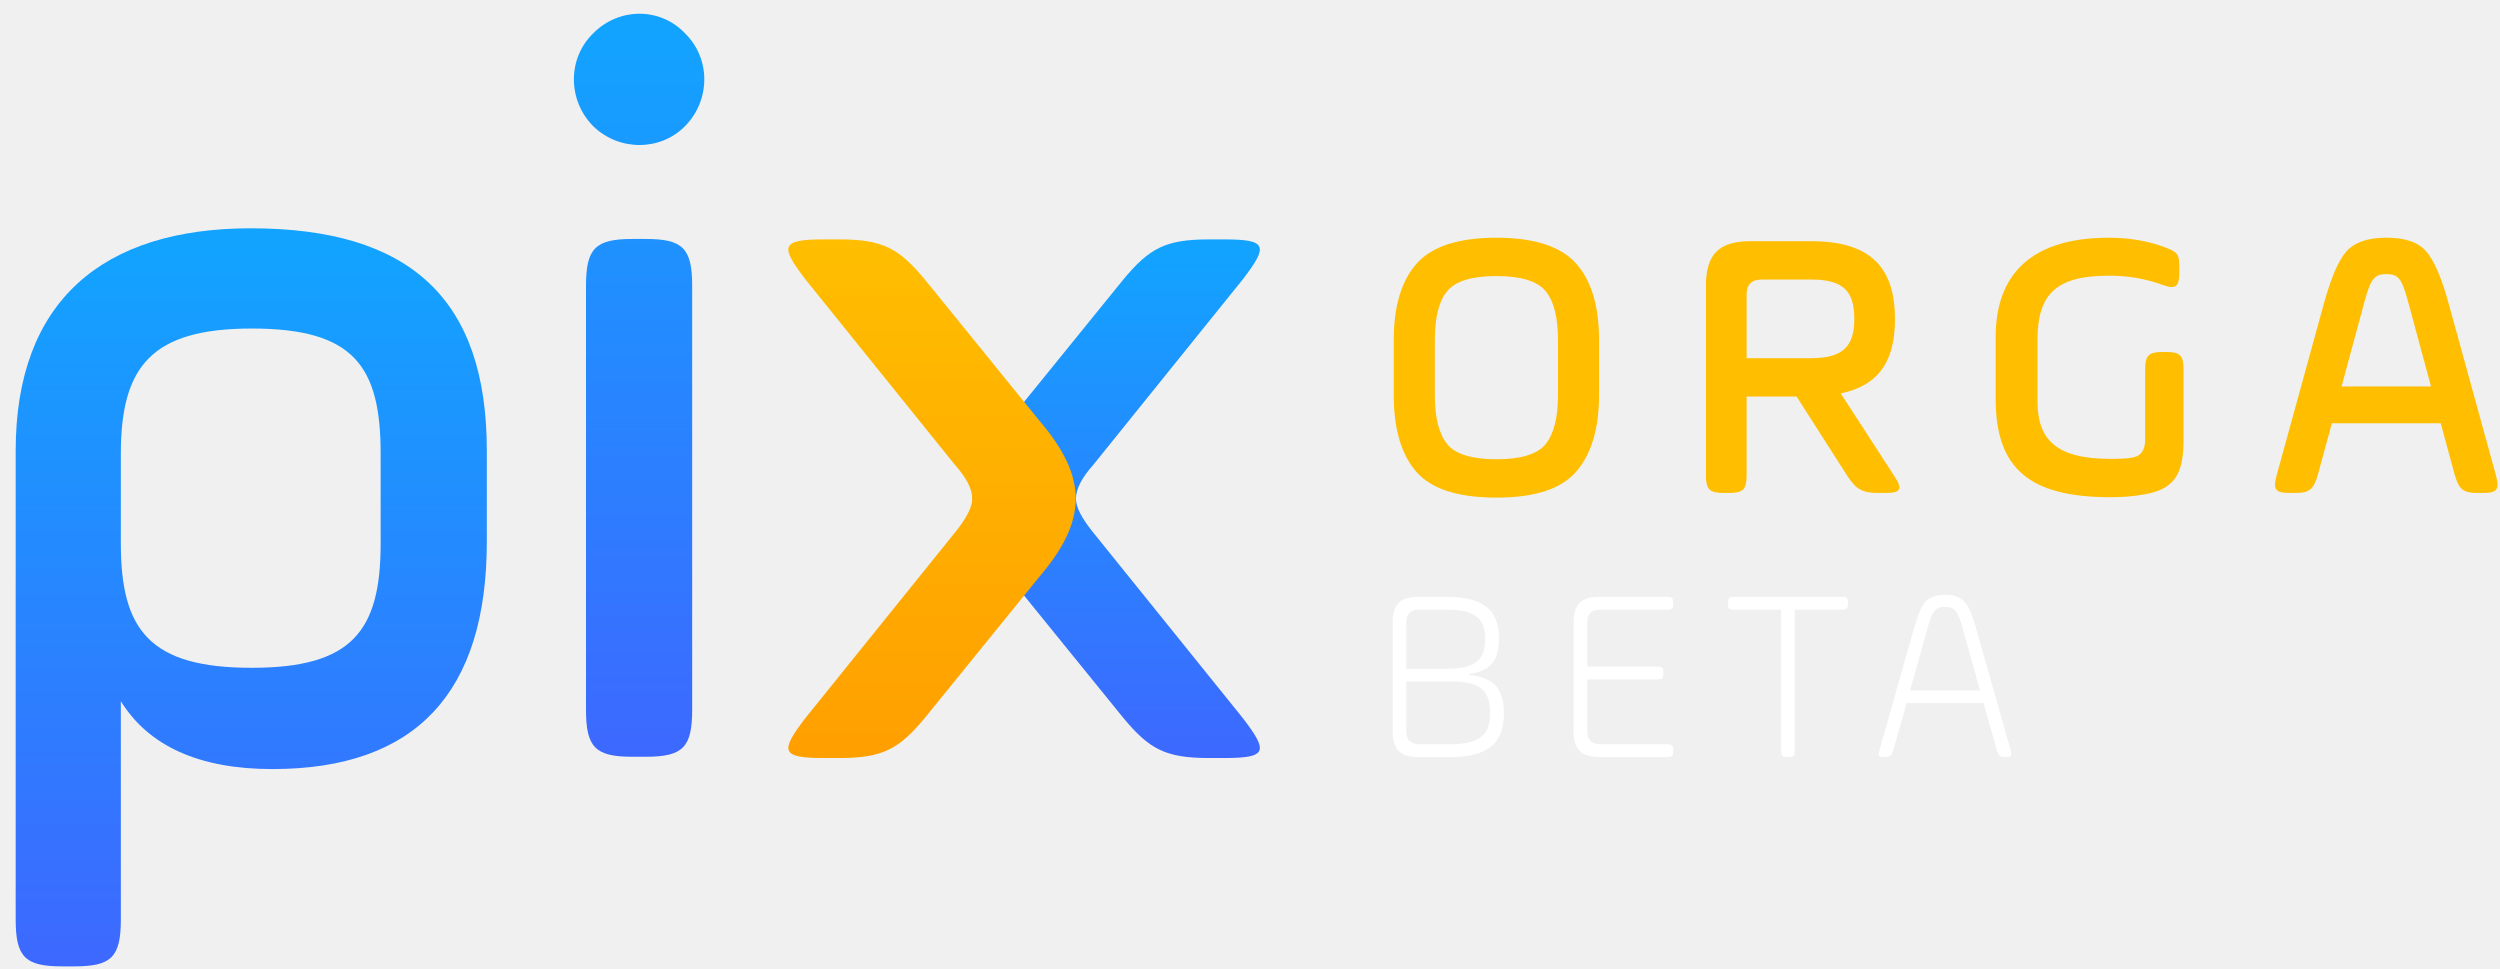
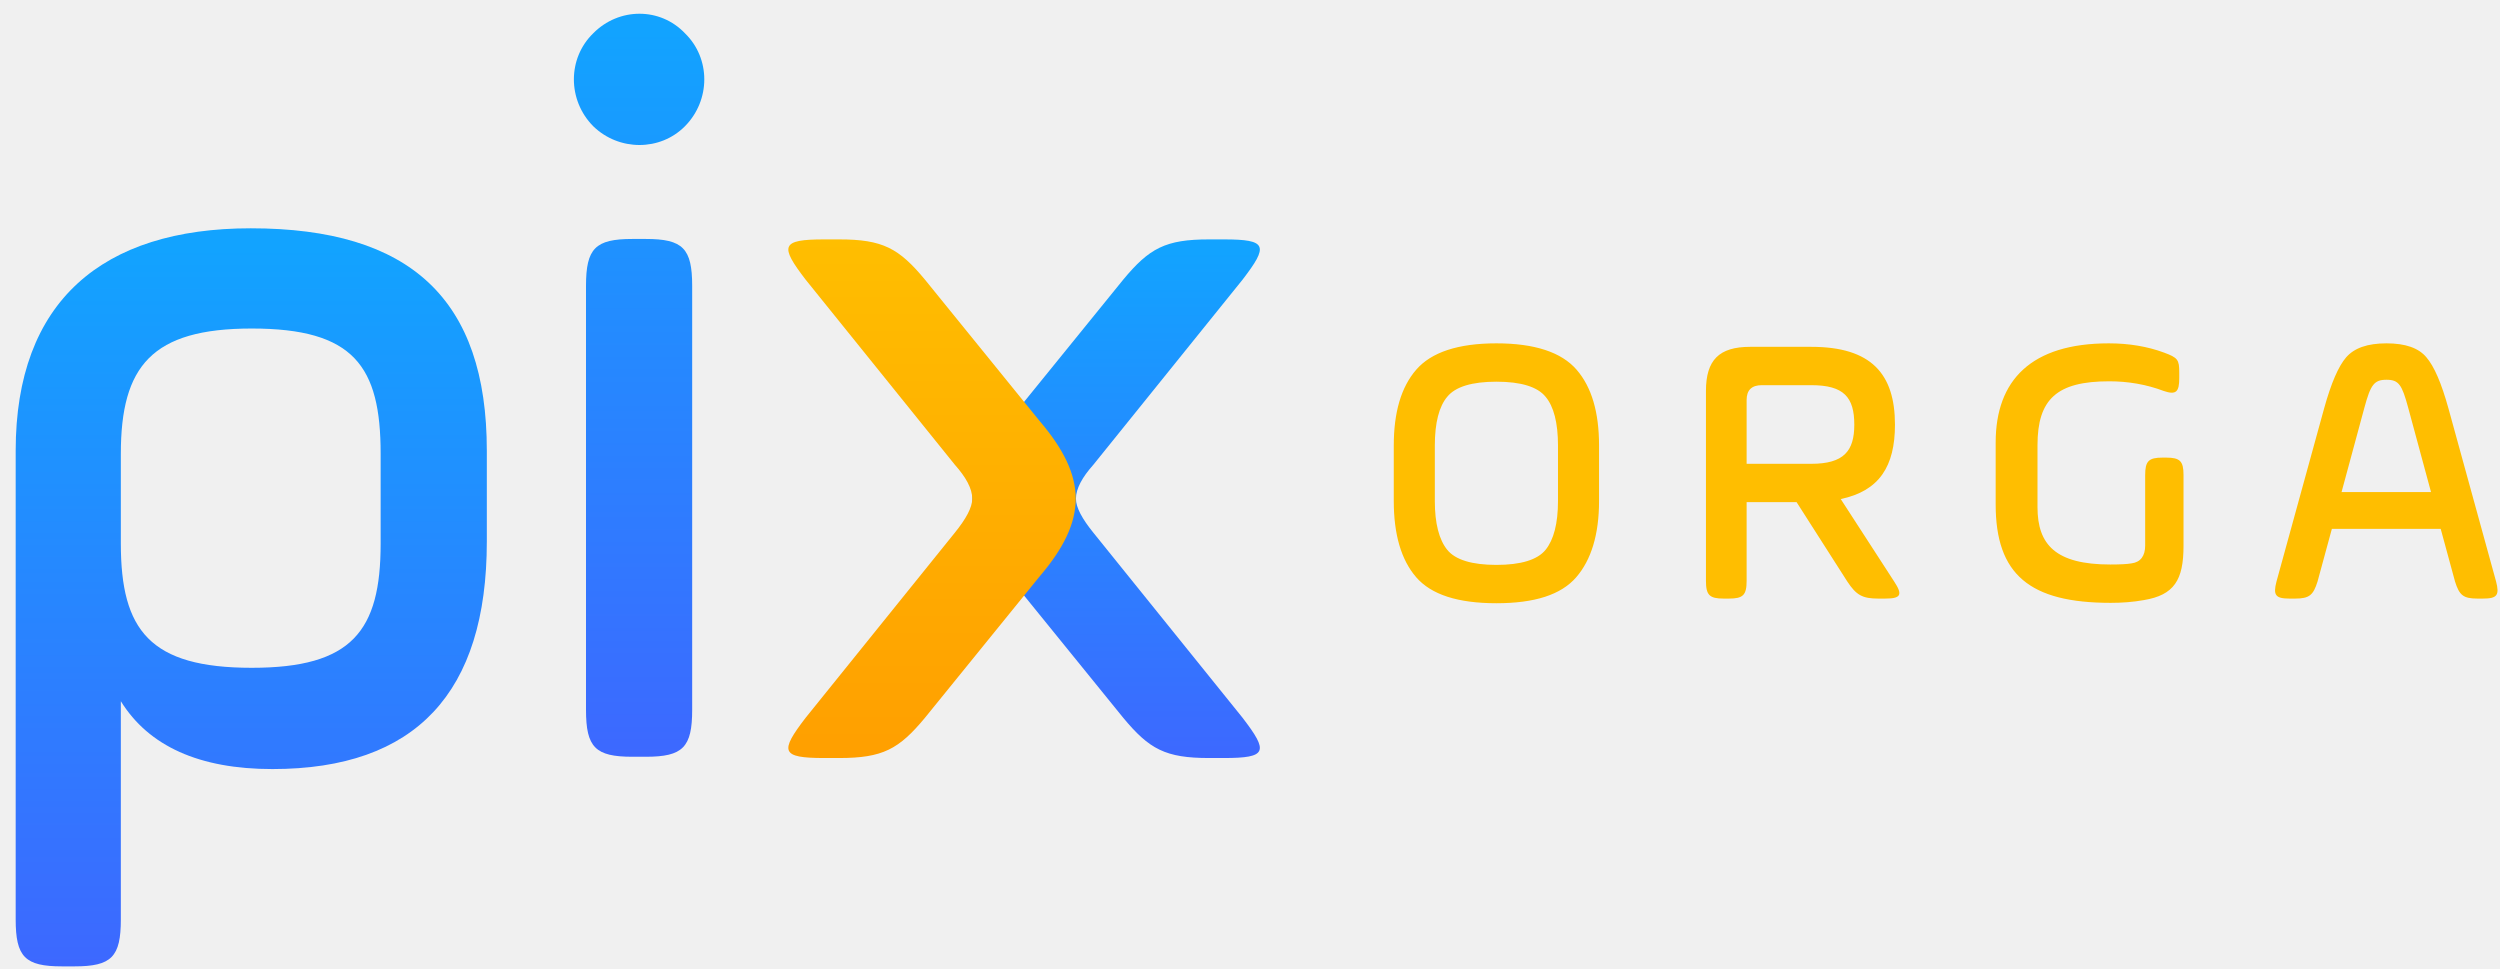
<svg xmlns="http://www.w3.org/2000/svg" width="142px" height="55px" viewBox="0 0 142 55" version="1.1">
  <defs>
    <linearGradient x1="50%" y1="2.355%" x2="50%" y2="100%" id="linearGradient-1">
      <stop stop-color="#12A3FF" offset="0%" />
      <stop stop-color="#3D68FF" offset="100%" />
    </linearGradient>
    <linearGradient x1="68.643%" y1="0%" x2="68.643%" y2="100%" id="linearGradient-2">
      <stop stop-color="#FFBE00" offset="0%" />
      <stop stop-color="#FF9F00" offset="100%" />
    </linearGradient>
  </defs>
  <g id="Elements" stroke="none" stroke-width="1" fill="none" fill-rule="evenodd">
-     <g id="Logos" transform="translate(-411, -187)">
-       <g id="logo-orga" transform="translate(406, 180)">
-         <path d="M93.494,29.456 L93.494,26.31 C93.494,25.012 93.252,24.088 92.79,23.538 C92.328,22.966 91.382,22.68 89.996,22.68 C88.61,22.68 87.664,22.966 87.202,23.538 C86.74,24.088 86.498,25.012 86.498,26.31 L86.498,29.456 C86.498,30.732 86.74,31.656 87.202,32.228 C87.664,32.8 88.61,33.086 89.996,33.086 C91.382,33.086 92.328,32.8 92.79,32.228 C93.252,31.656 93.494,30.732 93.494,29.456 Z M89.996,35.264 C87.818,35.264 86.3,34.78 85.442,33.79 C84.584,32.8 84.166,31.348 84.166,29.456 L84.166,26.31 C84.166,24.418 84.584,22.988 85.442,21.998 C86.3,21.008 87.818,20.502 89.996,20.502 C92.174,20.502 93.692,21.008 94.55,21.998 C95.408,22.988 95.826,24.418 95.826,26.31 L95.826,29.456 C95.826,31.348 95.386,32.8 94.528,33.79 C93.67,34.78 92.174,35.264 89.996,35.264 Z M112.634,25.122 C112.634,27.476 111.754,28.884 109.554,29.346 L112.59,34.032 C113.096,34.802 112.964,35 112.062,35 L111.688,35 C110.786,35 110.434,34.802 109.928,34.032 L107.046,29.522 L104.208,29.522 L104.208,33.988 C104.208,34.802 104.01,35 103.196,35 L102.91,35 C102.096,35 101.898,34.802 101.898,33.988 L101.898,23.208 C101.898,21.448 102.646,20.7 104.406,20.7 L107.882,20.7 C111.292,20.7 112.634,22.24 112.634,25.122 Z M107.882,22.878 L105.066,22.878 C104.494,22.878 104.208,23.164 104.208,23.714 L104.208,27.344 L107.882,27.344 C109.73,27.344 110.324,26.618 110.324,25.122 C110.324,23.56 109.73,22.878 107.882,22.878 Z M126.846,31.986 L126.846,27.982 C126.846,27.19 127.044,26.992 127.836,26.992 L128.034,26.992 C128.826,26.992 129.024,27.19 129.024,27.982 L129.024,32.008 C129.024,33.944 128.496,34.802 126.758,35.088 C126.142,35.198 125.526,35.242 124.888,35.242 C120.29,35.242 118.354,33.636 118.354,29.654 L118.354,26.134 C118.354,22.592 120.378,20.502 124.778,20.502 C125.922,20.502 126.978,20.678 127.924,21.03 C128.694,21.316 128.782,21.426 128.782,22.152 L128.782,22.482 C128.782,23.252 128.606,23.45 127.902,23.208 C126.912,22.834 125.878,22.658 124.8,22.658 C121.83,22.658 120.73,23.67 120.73,26.288 L120.73,29.808 C120.73,31.942 121.764,33.064 124.866,33.064 C125.438,33.064 125.834,33.042 126.076,32.998 C126.582,32.932 126.846,32.58 126.846,31.986 Z M144.072,24.198 L146.778,34.032 C146.976,34.802 146.844,35 146.03,35 L145.722,35 C144.908,35 144.688,34.802 144.446,34.032 L143.632,31.04 L137.45,31.04 L136.636,34.032 C136.394,34.802 136.174,35 135.36,35 L135.052,35 C134.238,35 134.106,34.802 134.304,34.032 L137.01,24.198 C137.406,22.768 137.824,21.8 138.264,21.294 C138.726,20.766 139.474,20.502 140.552,20.502 C141.63,20.502 142.378,20.766 142.818,21.294 C143.258,21.8 143.676,22.768 144.072,24.198 Z M139.298,24.154 L138,28.95 L143.082,28.95 L141.784,24.154 C141.432,22.856 141.256,22.57 140.552,22.57 C139.848,22.57 139.65,22.856 139.298,24.154 Z" id="ORGA" fill="#FFBE00" />
-         <path d="M85.562,40.9 L87.144,40.9 C89.328,40.9 90.14,41.698 90.14,43.266 C90.14,44.484 89.706,45.1 88.46,45.282 L88.46,45.338 C89.93,45.492 90.42,46.206 90.42,47.494 C90.42,49.132 89.622,50 87.396,50 L85.562,50 C84.54,50 84.106,49.566 84.106,48.544 L84.106,42.356 C84.106,41.334 84.54,40.9 85.562,40.9 Z M87.396,45.702 L84.876,45.702 L84.876,48.516 C84.876,49.034 85.114,49.272 85.632,49.272 L87.326,49.272 C89.076,49.272 89.636,48.74 89.636,47.494 C89.636,46.248 89.118,45.702 87.396,45.702 Z M87.144,41.628 L85.632,41.628 C85.114,41.628 84.876,41.866 84.876,42.384 L84.876,44.988 L87.144,44.988 C88.824,44.988 89.356,44.47 89.356,43.308 C89.356,42.146 88.824,41.628 87.144,41.628 Z M99.142,45.59 L95.152,45.59 L95.152,48.516 C95.152,49.034 95.39,49.272 95.908,49.272 L99.702,49.272 C99.968,49.272 100.038,49.342 100.038,49.608 L100.038,49.664 C100.038,49.93 99.968,50 99.702,50 L95.838,50 C94.816,50 94.382,49.566 94.382,48.544 L94.382,42.356 C94.382,41.334 94.816,40.9 95.838,40.9 L99.702,40.9 C99.968,40.9 100.038,40.97 100.038,41.236 L100.038,41.292 C100.038,41.558 99.968,41.628 99.702,41.628 L95.908,41.628 C95.39,41.628 95.152,41.866 95.152,42.384 L95.152,44.862 L99.142,44.862 C99.408,44.862 99.478,44.932 99.478,45.198 L99.478,45.254 C99.478,45.52 99.408,45.59 99.142,45.59 Z M103.146,41.292 L103.146,41.236 C103.146,40.97 103.216,40.9 103.482,40.9 L109.628,40.9 C109.894,40.9 109.964,40.97 109.964,41.236 L109.964,41.292 C109.964,41.558 109.894,41.628 109.628,41.628 L106.94,41.628 L106.94,49.664 C106.94,49.93 106.87,50 106.604,50 L106.506,50 C106.24,50 106.17,49.93 106.17,49.664 L106.17,41.628 L103.482,41.628 C103.216,41.628 103.146,41.558 103.146,41.292 Z M117.216,42.594 L119.218,49.65 C119.288,49.93 119.246,50 118.952,50 L118.896,50 C118.602,50 118.532,49.93 118.434,49.65 L117.664,46.934 L113.296,46.934 L112.526,49.65 C112.428,49.93 112.358,50 112.064,50 L112.008,50 C111.714,50 111.672,49.93 111.742,49.65 L113.744,42.594 C113.954,41.88 114.164,41.39 114.388,41.152 C114.626,40.914 114.99,40.788 115.48,40.788 C115.97,40.788 116.334,40.914 116.558,41.152 C116.796,41.39 117.006,41.88 117.216,42.594 Z M114.57,42.384 L113.492,46.22 L117.468,46.22 L116.39,42.384 C116.18,41.67 115.97,41.474 115.48,41.474 C114.99,41.474 114.78,41.67 114.57,42.384 Z" id="beta" fill="#FFFFFF" />
+     <g id="Logos" transform="translate(-411, -259)">
+       <g id="logo-orga-beta" transform="translate(406, 252)">
+         <path d="M93.494,35.456 L93.494,32.31 C93.494,31.012 93.252,30.088 92.79,29.538 C92.328,28.966 91.382,28.68 89.996,28.68 C88.61,28.68 87.664,28.966 87.202,29.538 C86.74,30.088 86.498,31.012 86.498,32.31 L86.498,35.456 C86.498,36.732 86.74,37.656 87.202,38.228 C87.664,38.8 88.61,39.086 89.996,39.086 C91.382,39.086 92.328,38.8 92.79,38.228 C93.252,37.656 93.494,36.732 93.494,35.456 Z M89.996,41.264 C87.818,41.264 86.3,40.78 85.442,39.79 C84.584,38.8 84.166,37.348 84.166,35.456 L84.166,32.31 C84.166,30.418 84.584,28.988 85.442,27.998 C86.3,27.008 87.818,26.502 89.996,26.502 C92.174,26.502 93.692,27.008 94.55,27.998 C95.408,28.988 95.826,30.418 95.826,32.31 L95.826,35.456 C95.826,37.348 95.386,38.8 94.528,39.79 C93.67,40.78 92.174,41.264 89.996,41.264 Z M112.634,31.122 C112.634,33.476 111.754,34.884 109.554,35.346 L112.59,40.032 C113.096,40.802 112.964,41 112.062,41 L111.688,41 C110.786,41 110.434,40.802 109.928,40.032 L107.046,35.522 L104.208,35.522 L104.208,39.988 C104.208,40.802 104.01,41 103.196,41 L102.91,41 C102.096,41 101.898,40.802 101.898,39.988 L101.898,29.208 C101.898,27.448 102.646,26.7 104.406,26.7 L107.882,26.7 C111.292,26.7 112.634,28.24 112.634,31.122 Z M107.882,28.878 L105.066,28.878 C104.494,28.878 104.208,29.164 104.208,29.714 L104.208,33.344 L107.882,33.344 C109.73,33.344 110.324,32.618 110.324,31.122 C110.324,29.56 109.73,28.878 107.882,28.878 Z M126.846,37.986 L126.846,33.982 C126.846,33.19 127.044,32.992 127.836,32.992 L128.034,32.992 C128.826,32.992 129.024,33.19 129.024,33.982 L129.024,38.008 C129.024,39.944 128.496,40.802 126.758,41.088 C126.142,41.198 125.526,41.242 124.888,41.242 C120.29,41.242 118.354,39.636 118.354,35.654 L118.354,32.134 C118.354,28.592 120.378,26.502 124.778,26.502 C125.922,26.502 126.978,26.678 127.924,27.03 C128.694,27.316 128.782,27.426 128.782,28.152 L128.782,28.482 C128.782,29.252 128.606,29.45 127.902,29.208 C126.912,28.834 125.878,28.658 124.8,28.658 C121.83,28.658 120.73,29.67 120.73,32.288 L120.73,35.808 C120.73,37.942 121.764,39.064 124.866,39.064 C125.438,39.064 125.834,39.042 126.076,38.998 C126.582,38.932 126.846,38.58 126.846,37.986 Z M144.072,30.198 L146.778,40.032 C146.976,40.802 146.844,41 146.03,41 L145.722,41 C144.908,41 144.688,40.802 144.446,40.032 L143.632,37.04 L137.45,37.04 L136.636,40.032 C136.394,40.802 136.174,41 135.36,41 L135.052,41 C134.238,41 134.106,40.802 134.304,40.032 L137.01,30.198 C137.406,28.768 137.824,27.8 138.264,27.294 C138.726,26.766 139.474,26.502 140.552,26.502 C141.63,26.502 142.378,26.766 142.818,27.294 C143.258,27.8 143.676,28.768 144.072,30.198 Z M139.298,30.154 L138,34.95 L143.082,34.95 L141.784,30.154 C141.432,28.856 141.256,28.57 140.552,28.57 C139.848,28.57 139.65,28.856 139.298,30.154 Z" id="ORGA" fill="#FFBE00" />
        <g id="logos--pix/couleur" transform="translate(0, 0)">
          <g id="Group-2" transform="translate(5.8907, 7.569035)">
            <g id="Group" transform="translate(43.66049, 13.02578)">
              <path d="M24.966,29.461 C27.437,29.461 27.507,29.103 26.025,27.173 L17.552,16.662 C16.916,15.876 16.563,15.232 16.563,14.732 C16.563,14.16 16.916,13.517 17.552,12.802 L26.025,2.291 C27.507,0.361 27.437,0.003 24.966,0.003 L24.118,0.003 C21.647,0.003 20.729,0.504 19.246,2.291 L12.75,10.299 C9.996,13.517 9.996,15.948 12.75,19.165 L19.246,27.173 C20.729,28.96 21.647,29.461 24.118,29.461 L24.966,29.461 Z" id="Page-1" fill="url(#linearGradient-1)" />
              <path d="M14.507,29.461 C16.978,29.461 17.049,29.103 15.566,27.173 L7.093,16.662 C6.458,15.876 6.104,15.232 6.104,14.732 C6.104,14.16 6.458,13.517 7.093,12.802 L15.566,2.291 C17.049,0.361 16.978,0.003 14.507,0.003 L13.66,0.003 C11.188,0.003 10.27,0.504 8.788,2.291 L2.292,10.299 C-0.462,13.517 -0.462,15.948 2.292,19.165 L8.788,27.173 C10.27,28.96 11.188,29.461 13.66,29.461 L14.507,29.461 Z" id="Page-1" fill="url(#linearGradient-2)" transform="translate(8.388031, 14.73202) scale(-1, 1) translate(-8.388031, -14.73202) " />
            </g>
            <path d="M0,51.652 C0,53.787 0.527,54.321 2.635,54.321 L3.338,54.321 C5.446,54.321 5.973,53.787 5.973,51.652 L5.973,39.26 C7.554,41.809 10.423,43.114 14.581,43.114 C22.721,43.114 26.761,38.785 26.761,30.187 L26.761,25.029 C26.761,16.431 22.428,12.398 13.351,12.398 C4.919,12.398 0,16.549 0,25.029 L0,51.652 Z M20.73,30.306 C20.73,35.287 19.09,37.362 13.41,37.362 C7.613,37.362 5.973,35.227 5.973,30.306 L5.973,25.206 C5.973,20.225 7.73,18.091 13.41,18.091 C19.207,18.091 20.73,20.225 20.73,25.206 L20.73,30.306 Z" id="Fill-1" fill="url(#linearGradient-1)" />
            <path d="M32.394,39.747 C32.394,41.881 32.921,42.415 35.029,42.415 L35.79,42.415 C37.898,42.415 38.425,41.881 38.425,39.747 L38.425,15.673 C38.425,13.538 37.898,13.004 35.79,13.004 L35.029,13.004 C32.921,13.004 32.394,13.538 32.394,15.673 L32.394,39.747 Z M32.804,6.6 C34.268,8.023 36.61,8.023 38.016,6.6 C39.479,5.118 39.479,2.746 38.016,1.323 C36.61,-0.159 34.268,-0.159 32.804,1.323 C31.34,2.746 31.34,5.118 32.804,6.6 L32.804,6.6 Z" id="Fill-2" fill="url(#linearGradient-1)" />
          </g>
        </g>
      </g>
    </g>
  </g>
</svg>
